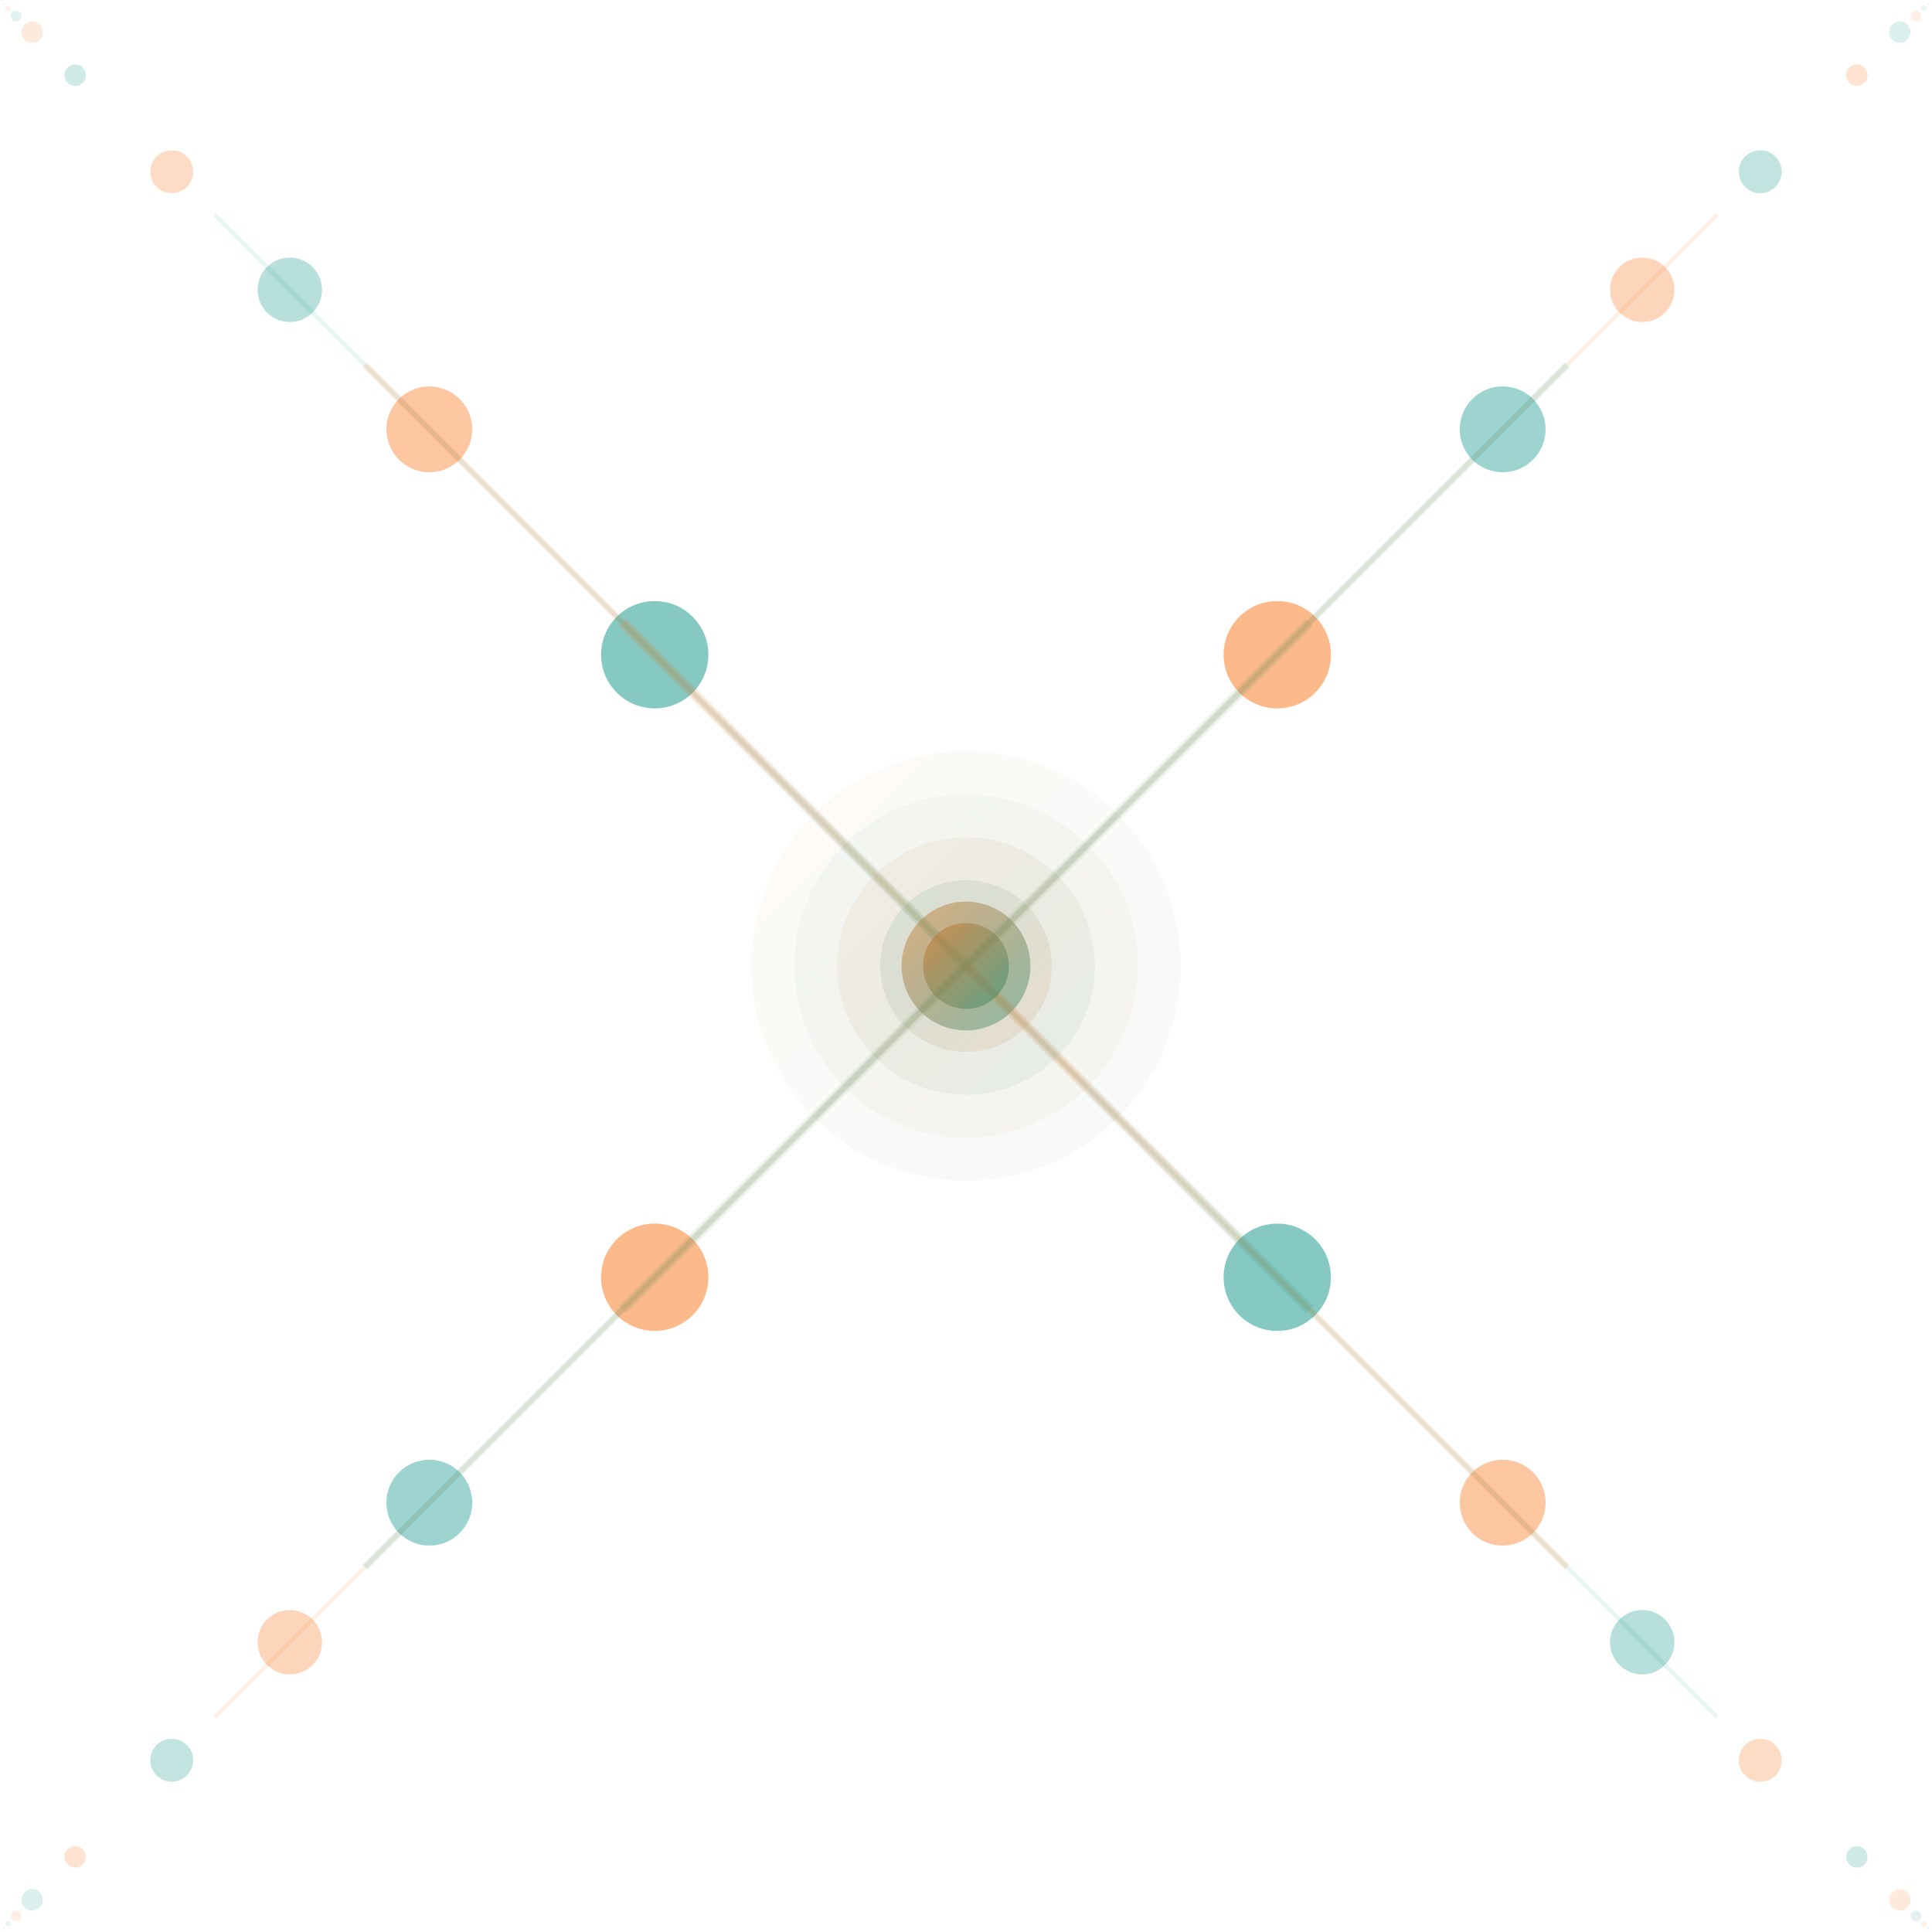
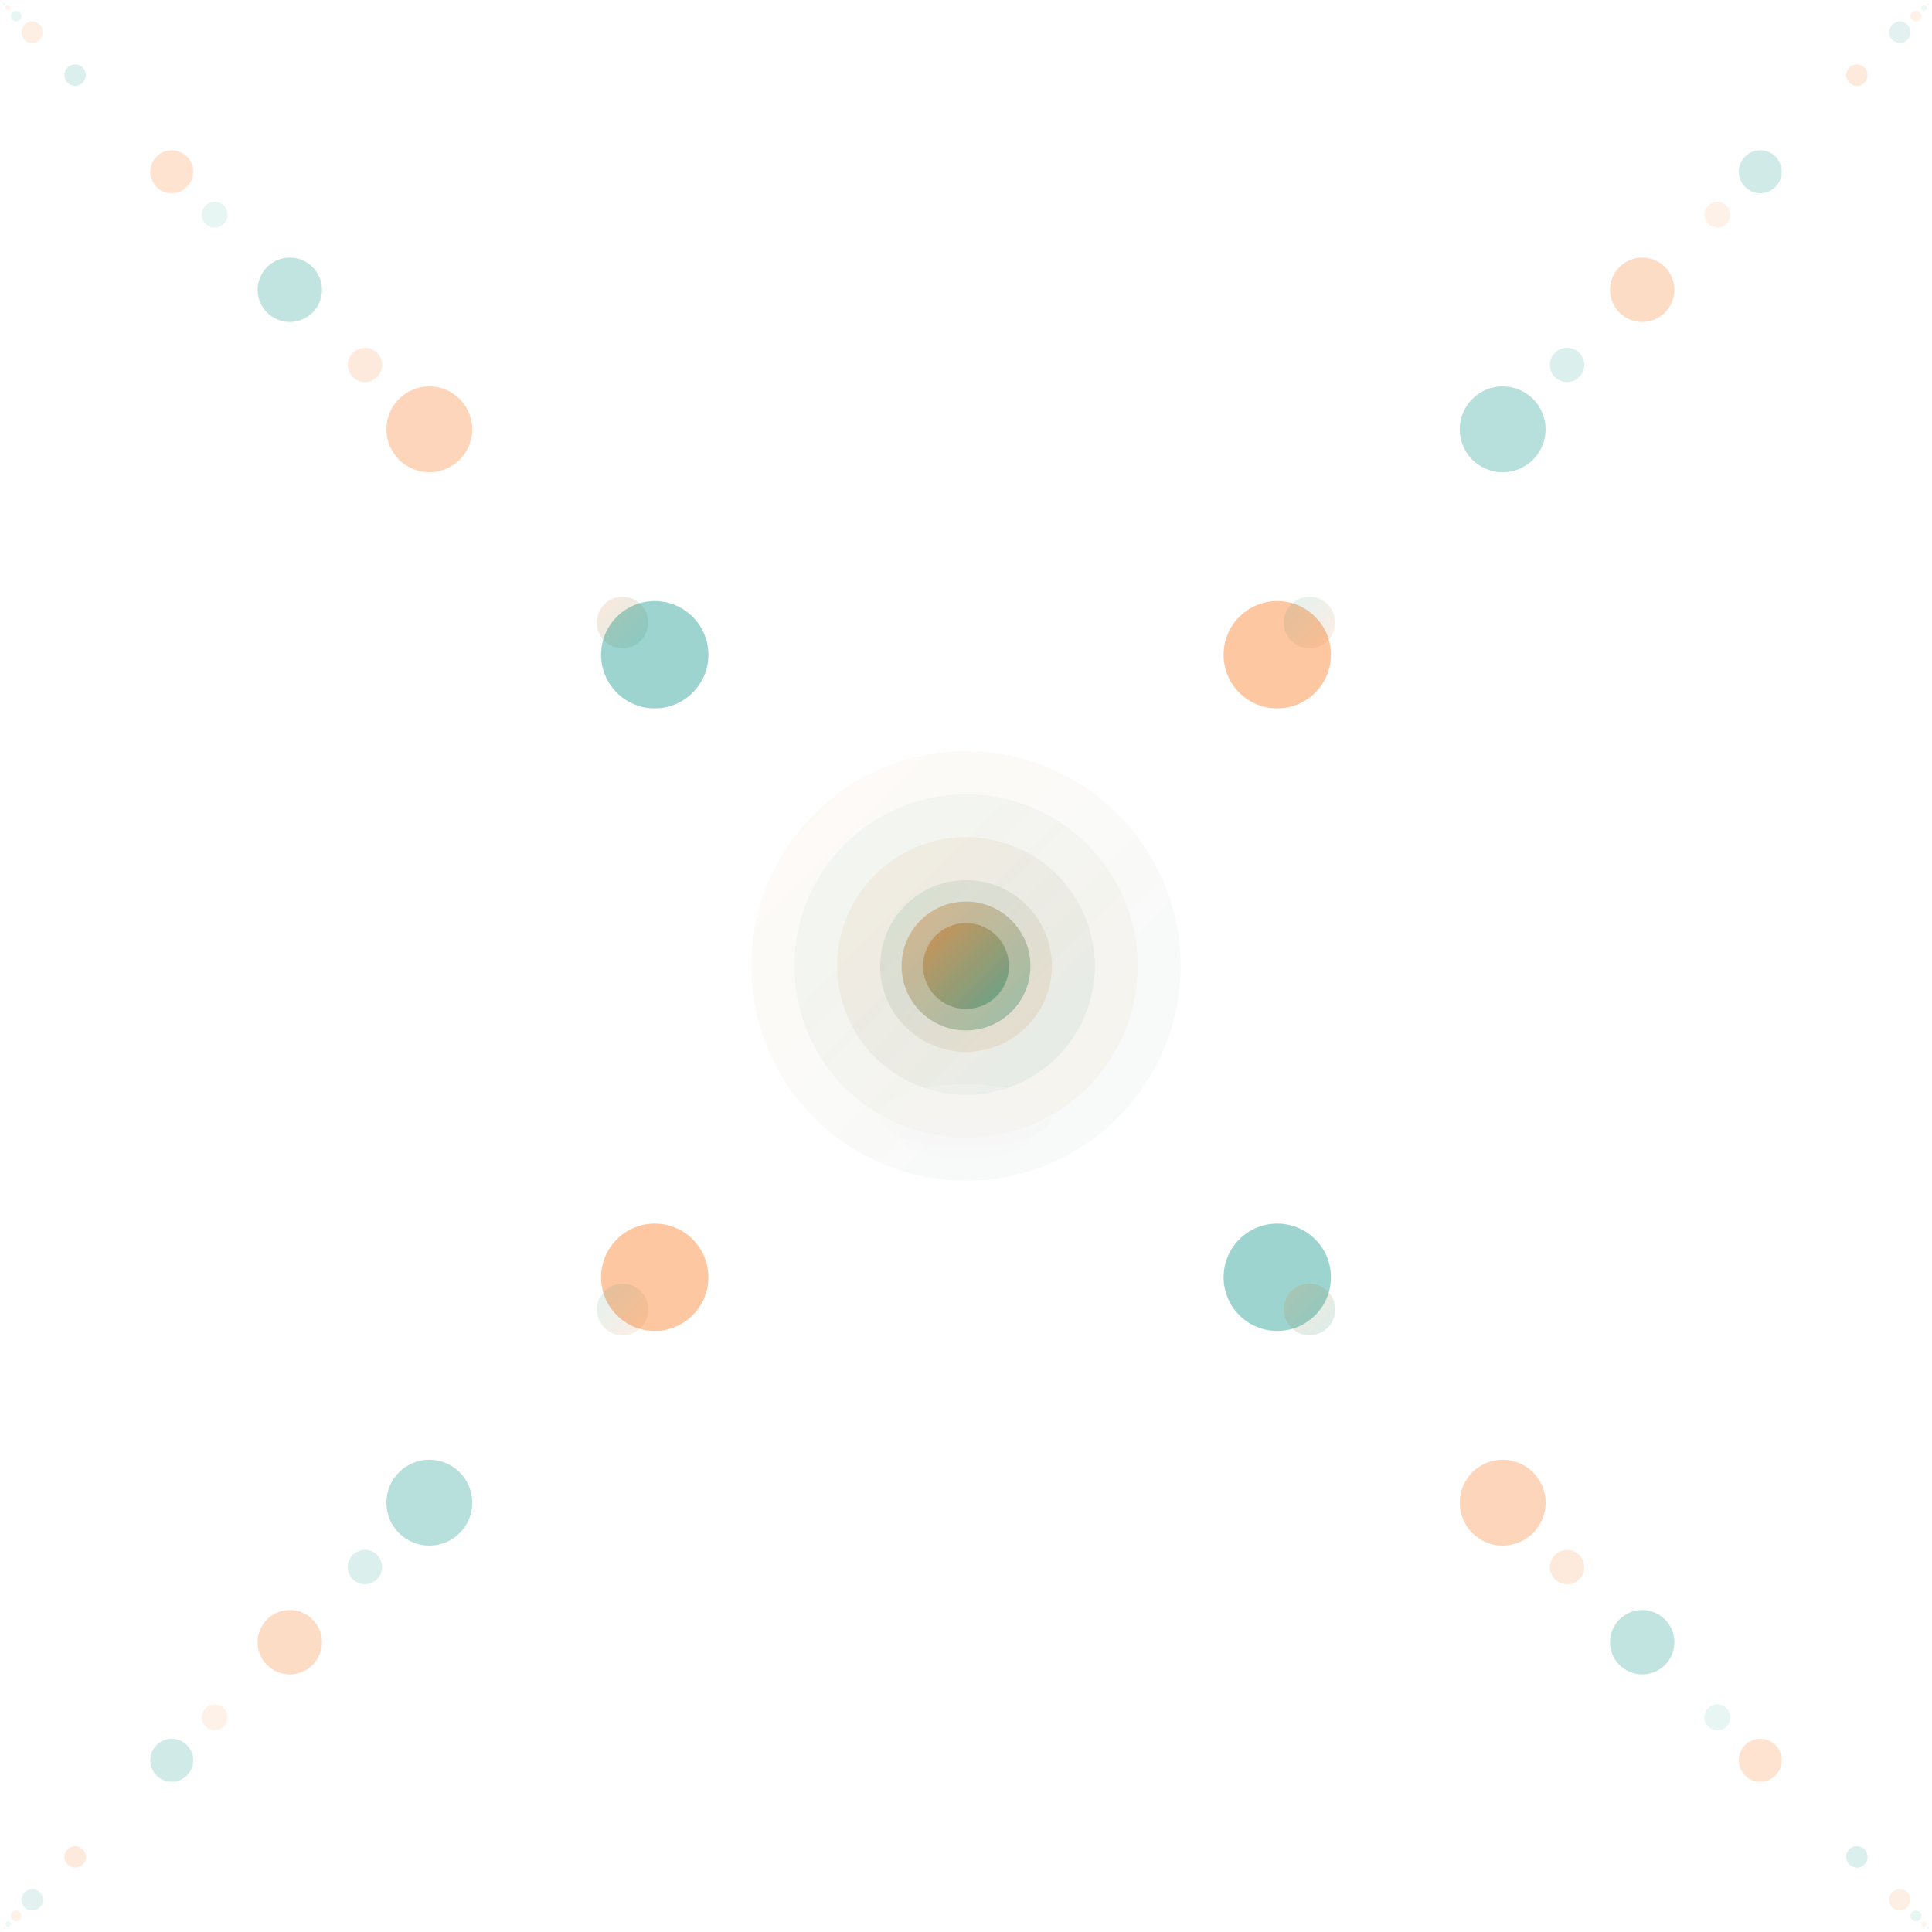
<svg xmlns="http://www.w3.org/2000/svg" width="90" height="90" viewBox="0 0 90 90" fill="none">
  <defs>
    <linearGradient id="designGradient1" x1="0%" y1="0%" x2="100%" y2="100%">
      <stop offset="0%" style="stop-color:#f97316;stop-opacity:0.8" />
      <stop offset="100%" style="stop-color:#0d9488;stop-opacity:0.8" />
    </linearGradient>
    <linearGradient id="designGradient2" x1="0%" y1="0%" x2="100%" y2="100%">
      <stop offset="0%" style="stop-color:#0d9488;stop-opacity:0.6" />
      <stop offset="100%" style="stop-color:#f97316;stop-opacity:0.6" />
    </linearGradient>
    <style>
      .fractal-square {
        transform-origin: 45px 45px;
      }
      
      .primary-rotate {
        animation: primaryRotate 140s linear infinite;
      }
      
      .secondary-rotate {
        animation: secondaryRotate 112s linear infinite reverse;
      }
      
      .tertiary-rotate {
        animation: tertiaryRotate 168s linear infinite;
      }
      
      .quaternary-rotate {
        animation: quaternaryRotate 200s linear infinite reverse;
      }
      
      .quinary-rotate {
        animation: quinaryRotate 240s linear infinite;
      }
      
      .senary-rotate {
        animation: senaryRotate 280s linear infinite reverse;
      }
      
      .septenary-rotate {
        animation: septenaryRotate 320s linear infinite;
      }
      
      .octonary-rotate {
        animation: octonaryRotate 360s linear infinite reverse;
      }
      
      .nonary-rotate {
        animation: nonaryRotate 300s linear infinite;
      }
      
      .denary-rotate {
        animation: denaryRotate 340s linear infinite reverse;
      }
      
      .floating {
        animation: float 48s ease-in-out infinite;
      }
      
      .floating:nth-child(2) {
        animation-delay: 12s;
      }
      
      .floating:nth-child(3) {
        animation-delay: 24s;
      }
      
      .pulse {
        animation: pulse 40s ease-in-out infinite;
      }
      
      .pulse:nth-child(2) {
        animation-delay: 10s;
      }
      
      .pulse:nth-child(3) {
        animation-delay: 20s;
      }
      
      .breathing {
        animation: breathing 60s ease-in-out infinite;
      }
      
      .glow {
        animation: glow 32s ease-in-out infinite;
      }
      
      @keyframes primaryRotate {
        0% {
          transform: rotate(0deg) scale(1);
        }
        50% {
          transform: rotate(180deg) scale(1.1);
        }
        100% {
          transform: rotate(360deg) scale(1);
        }
      }
      
      @keyframes secondaryRotate {
        0% {
          transform: rotate(0deg) scale(1.1);
        }
        50% {
          transform: rotate(-180deg) scale(0.9);
        }
        100% {
          transform: rotate(-360deg) scale(1.1);
        }
      }
      
      @keyframes tertiaryRotate {
        0% {
          transform: rotate(0deg) scale(0.9);
        }
        50% {
          transform: rotate(180deg) scale(1.2);
        }
        100% {
          transform: rotate(360deg) scale(0.9);
        }
      }
      
      @keyframes quaternaryRotate {
        0% {
          transform: rotate(0deg) scale(1.2);
        }
        50% {
          transform: rotate(-180deg) scale(0.8);
        }
        100% {
          transform: rotate(-360deg) scale(1.2);
        }
      }
      
      @keyframes quinaryRotate {
        0% {
          transform: rotate(0deg) scale(0.8);
        }
        50% {
          transform: rotate(180deg) scale(1.3);
        }
        100% {
          transform: rotate(360deg) scale(0.8);
        }
      }
      
      @keyframes senaryRotate {
        0% {
          transform: rotate(0deg) scale(1.3);
        }
        50% {
          transform: rotate(-180deg) scale(0.7);
        }
        100% {
          transform: rotate(-360deg) scale(1.3);
        }
      }
      
      @keyframes septenaryRotate {
        0% {
          transform: rotate(0deg) scale(0.6);
        }
        50% {
          transform: rotate(180deg) scale(1.4);
        }
        100% {
          transform: rotate(360deg) scale(0.6);
        }
      }
      
      @keyframes octonaryRotate {
        0% {
          transform: rotate(0deg) scale(1.4);
        }
        50% {
          transform: rotate(-180deg) scale(0.5);
        }
        100% {
          transform: rotate(-360deg) scale(1.4);
        }
      }
      
      @keyframes nonaryRotate {
        0% {
          transform: rotate(0deg) scale(0.5);
        }
        50% {
          transform: rotate(180deg) scale(1.5);
        }
        100% {
          transform: rotate(360deg) scale(0.5);
        }
      }
      
      @keyframes denaryRotate {
        0% {
          transform: rotate(0deg) scale(1.5);
        }
        50% {
          transform: rotate(-180deg) scale(0.4);
        }
        100% {
          transform: rotate(-360deg) scale(1.5);
        }
      }
      
      @keyframes float {
        0%, 100% {
          transform: translateY(0px);
          opacity: 0.4;
        }
        50% {
          transform: translateY(-6px);
          opacity: 0.8;
        }
      }
      
      @keyframes pulse {
        0%, 100% {
          transform: scale(1);
          opacity: 0.3;
        }
        50% {
          transform: scale(1.1);
          opacity: 0.7;
        }
      }
      
      @keyframes breathing {
        0%, 100% {
          transform: scale(1);
          opacity: 0.2;
        }
        50% {
          transform: scale(1.2);
          opacity: 0.6;
        }
      }
      
      @keyframes glow {
        0%, 100% {
          opacity: 0.3;
        }
        50% {
          opacity: 0.8;
        }
      }
    </style>
  </defs>
-   <circle cx="45" cy="45" r="3" fill="url(#designGradient1)" opacity="0.6" class="fractal-square primary-rotate" />
+   <circle cx="45" cy="45" r="3" fill="url(#designGradient1)" opacity="0.5" class="fractal-square primary-rotate" />
  <g class="fractal-square secondary-rotate">
-     <circle cx="30.5" cy="30.5" r="2.5" fill="#0d9488" opacity="0.5" class="floating" />
-     <circle cx="59.5" cy="30.5" r="2.5" fill="#f97316" opacity="0.5" class="floating" />
-     <circle cx="59.5" cy="59.5" r="2.5" fill="#0d9488" opacity="0.5" class="floating" />
-     <circle cx="30.5" cy="59.5" r="2.5" fill="#f97316" opacity="0.5" class="floating" />
+     <circle cx="30.5" cy="30.5" r="2.5" fill="#0d9488" opacity="0.4" class="floating" />
+     <circle cx="59.5" cy="30.5" r="2.5" fill="#f97316" opacity="0.4" class="floating" />
+     <circle cx="59.5" cy="59.5" r="2.5" fill="#0d9488" opacity="0.4" class="floating" />
+     <circle cx="30.5" cy="59.5" r="2.5" fill="#f97316" opacity="0.4" class="floating" />
  </g>
  <g class="fractal-square tertiary-rotate">
-     <circle cx="20" cy="20" r="2" fill="#f97316" opacity="0.4" class="pulse" />
-     <circle cx="70" cy="20" r="2" fill="#0d9488" opacity="0.4" class="pulse" />
-     <circle cx="70" cy="70" r="2" fill="#f97316" opacity="0.4" class="pulse" />
-     <circle cx="20" cy="70" r="2" fill="#0d9488" opacity="0.4" class="pulse" />
+     <circle cx="20" cy="20" r="2" fill="#f97316" opacity="0.3" class="pulse" />
+     <circle cx="70" cy="20" r="2" fill="#0d9488" opacity="0.3" class="pulse" />
+     <circle cx="70" cy="70" r="2" fill="#f97316" opacity="0.3" class="pulse" />
+     <circle cx="20" cy="70" r="2" fill="#0d9488" opacity="0.3" class="pulse" />
  </g>
  <g class="fractal-square quaternary-rotate">
-     <circle cx="13.5" cy="13.5" r="1.5" fill="#0d9488" opacity="0.3" class="floating" />
-     <circle cx="76.5" cy="13.5" r="1.5" fill="#f97316" opacity="0.3" class="floating" />
-     <circle cx="76.5" cy="76.5" r="1.5" fill="#0d9488" opacity="0.3" class="floating" />
-     <circle cx="13.5" cy="76.5" r="1.5" fill="#f97316" opacity="0.3" class="floating" />
+     <circle cx="13.5" cy="13.5" r="1.5" fill="#0d9488" opacity="0.25" class="floating" />
+     <circle cx="76.5" cy="13.5" r="1.5" fill="#f97316" opacity="0.25" class="floating" />
+     <circle cx="76.5" cy="76.5" r="1.5" fill="#0d9488" opacity="0.25" class="floating" />
+     <circle cx="13.5" cy="76.5" r="1.5" fill="#f97316" opacity="0.25" class="floating" />
  </g>
  <g class="fractal-square quinary-rotate">
-     <circle cx="8" cy="8" r="1" fill="#f97316" opacity="0.25" class="pulse" />
-     <circle cx="82" cy="8" r="1" fill="#0d9488" opacity="0.25" class="pulse" />
-     <circle cx="82" cy="82" r="1" fill="#f97316" opacity="0.25" class="pulse" />
-     <circle cx="8" cy="82" r="1" fill="#0d9488" opacity="0.25" class="pulse" />
+     <circle cx="8" cy="8" r="1" fill="#f97316" opacity="0.2" class="pulse" />
+     <circle cx="82" cy="8" r="1" fill="#0d9488" opacity="0.2" class="pulse" />
+     <circle cx="82" cy="82" r="1" fill="#f97316" opacity="0.2" class="pulse" />
+     <circle cx="8" cy="82" r="1" fill="#0d9488" opacity="0.2" class="pulse" />
  </g>
  <g class="fractal-square senary-rotate">
-     <circle cx="3.5" cy="3.5" r="0.5" fill="#0d9488" opacity="0.2" class="breathing" />
-     <circle cx="86.5" cy="3.5" r="0.5" fill="#f97316" opacity="0.2" class="breathing" />
-     <circle cx="86.5" cy="86.5" r="0.5" fill="#0d9488" opacity="0.2" class="breathing" />
-     <circle cx="3.5" cy="86.5" r="0.5" fill="#f97316" opacity="0.2" class="breathing" />
+     <circle cx="3.5" cy="3.5" r="0.5" fill="#0d9488" opacity="0.15" class="breathing" />
+     <circle cx="86.5" cy="3.5" r="0.5" fill="#f97316" opacity="0.15" class="breathing" />
+     <circle cx="86.5" cy="86.5" r="0.5" fill="#0d9488" opacity="0.15" class="breathing" />
+     <circle cx="3.5" cy="86.5" r="0.5" fill="#f97316" opacity="0.15" class="breathing" />
  </g>
  <g class="fractal-square septenary-rotate">
-     <circle cx="1.5" cy="1.5" r="0.5" fill="#f97316" opacity="0.15" class="floating" />
-     <circle cx="88.5" cy="1.5" r="0.5" fill="#0d9488" opacity="0.15" class="floating" />
-     <circle cx="88.5" cy="88.5" r="0.5" fill="#f97316" opacity="0.15" class="floating" />
-     <circle cx="1.5" cy="88.5" r="0.5" fill="#0d9488" opacity="0.15" class="floating" />
+     <circle cx="1.5" cy="1.5" r="0.5" fill="#f97316" opacity="0.12" class="floating" />
+     <circle cx="88.5" cy="1.5" r="0.5" fill="#0d9488" opacity="0.12" class="floating" />
+     <circle cx="88.5" cy="88.5" r="0.5" fill="#f97316" opacity="0.12" class="floating" />
+     <circle cx="1.5" cy="88.5" r="0.5" fill="#0d9488" opacity="0.12" class="floating" />
  </g>
  <g class="fractal-square octonary-rotate">
-     <circle cx="0.75" cy="0.75" r="0.25" fill="#0d9488" opacity="0.12" class="pulse" />
-     <circle cx="89.25" cy="0.75" r="0.25" fill="#f97316" opacity="0.12" class="pulse" />
-     <circle cx="89.25" cy="89.25" r="0.25" fill="#0d9488" opacity="0.12" class="pulse" />
-     <circle cx="0.75" cy="89.25" r="0.25" fill="#f97316" opacity="0.12" class="pulse" />
+     <circle cx="0.75" cy="0.75" r="0.25" fill="#0d9488" opacity="0.1" class="pulse" />
+     <circle cx="89.25" cy="0.75" r="0.25" fill="#f97316" opacity="0.1" class="pulse" />
+     <circle cx="89.25" cy="89.25" r="0.25" fill="#0d9488" opacity="0.1" class="pulse" />
+     <circle cx="0.75" cy="89.25" r="0.25" fill="#f97316" opacity="0.1" class="pulse" />
  </g>
  <g class="fractal-square nonary-rotate">
-     <circle cx="0.375" cy="0.375" r="0.125" fill="#f97316" opacity="0.1" class="breathing" />
-     <circle cx="89.625" cy="0.375" r="0.125" fill="#0d9488" opacity="0.1" class="breathing" />
-     <circle cx="89.625" cy="89.625" r="0.125" fill="#f97316" opacity="0.1" class="breathing" />
-     <circle cx="0.375" cy="89.625" r="0.125" fill="#0d9488" opacity="0.1" class="breathing" />
+     <circle cx="0.375" cy="0.375" r="0.125" fill="#f97316" opacity="0.08" class="breathing" />
+     <circle cx="89.625" cy="0.375" r="0.125" fill="#0d9488" opacity="0.08" class="breathing" />
+     <circle cx="89.625" cy="89.625" r="0.125" fill="#f97316" opacity="0.08" class="breathing" />
+     <circle cx="0.375" cy="89.625" r="0.125" fill="#0d9488" opacity="0.08" class="breathing" />
  </g>
  <g class="fractal-square denary-rotate">
-     <circle cx="0.188" cy="0.188" r="0.062" fill="#0d9488" opacity="0.08" class="floating" />
-     <circle cx="89.812" cy="0.188" r="0.062" fill="#f97316" opacity="0.08" class="floating" />
-     <circle cx="89.812" cy="89.812" r="0.062" fill="#0d9488" opacity="0.08" class="floating" />
-     <circle cx="0.188" cy="89.812" r="0.062" fill="#f97316" opacity="0.08" class="floating" />
+     <circle cx="0.188" cy="0.188" r="0.062" fill="#0d9488" opacity="0.06" class="floating" />
+     <circle cx="89.812" cy="0.188" r="0.062" fill="#f97316" opacity="0.06" class="floating" />
+     <circle cx="89.812" cy="89.812" r="0.062" fill="#0d9488" opacity="0.06" class="floating" />
+     <circle cx="0.188" cy="89.812" r="0.062" fill="#f97316" opacity="0.06" class="floating" />
  </g>
  <g class="fractal-square primary-rotate">
-     <circle cx="0.094" cy="0.094" r="0.031" fill="#f97316" opacity="0.06" class="pulse" />
-     <circle cx="89.906" cy="0.094" r="0.031" fill="#0d9488" opacity="0.06" class="pulse" />
-     <circle cx="89.906" cy="89.906" r="0.031" fill="#f97316" opacity="0.06" class="pulse" />
-     <circle cx="0.094" cy="89.906" r="0.031" fill="#0d9488" opacity="0.06" class="pulse" />
+     <circle cx="0.094" cy="0.094" r="0.031" fill="#f97316" opacity="0.05" class="pulse" />
+     <circle cx="89.906" cy="0.094" r="0.031" fill="#0d9488" opacity="0.05" class="pulse" />
+     <circle cx="89.906" cy="89.906" r="0.031" fill="#f97316" opacity="0.05" class="pulse" />
+     <circle cx="0.094" cy="89.906" r="0.031" fill="#0d9488" opacity="0.05" class="pulse" />
  </g>
  <g class="fractal-square secondary-rotate">
-     <circle cx="0.047" cy="0.047" r="0.016" fill="url(#designGradient1)" opacity="0.05" class="glow" />
-     <circle cx="89.953" cy="0.047" r="0.016" fill="url(#designGradient2)" opacity="0.05" class="glow" />
-     <circle cx="89.953" cy="89.953" r="0.016" fill="url(#designGradient1)" opacity="0.05" class="glow" />
-     <circle cx="0.047" cy="89.953" r="0.016" fill="url(#designGradient2)" opacity="0.05" class="glow" />
+     <circle cx="0.047" cy="0.047" r="0.016" fill="url(#designGradient1)" opacity="0.04" class="glow" />
+     <circle cx="89.953" cy="0.047" r="0.016" fill="url(#designGradient2)" opacity="0.04" class="glow" />
+     <circle cx="89.953" cy="89.953" r="0.016" fill="url(#designGradient1)" opacity="0.04" class="glow" />
+     <circle cx="0.047" cy="89.953" r="0.016" fill="url(#designGradient2)" opacity="0.04" class="glow" />
  </g>
  <g class="fractal-square tertiary-rotate">
-     <circle cx="0.023" cy="0.023" r="0.008" fill="#f97316" opacity="0.04" class="breathing" />
-     <circle cx="89.977" cy="0.023" r="0.008" fill="#0d9488" opacity="0.04" class="breathing" />
-     <circle cx="89.977" cy="89.977" r="0.008" fill="#f97316" opacity="0.04" class="breathing" />
-     <circle cx="0.023" cy="89.977" r="0.008" fill="#0d9488" opacity="0.04" class="breathing" />
-   </g>
-   <line x1="45" y1="45" x2="29" y2="29" stroke="url(#designGradient1)" stroke-width="0.5" opacity="0.2" />
-   <line x1="45" y1="45" x2="61" y2="29" stroke="url(#designGradient2)" stroke-width="0.5" opacity="0.2" />
-   <line x1="45" y1="45" x2="61" y2="61" stroke="url(#designGradient1)" stroke-width="0.5" opacity="0.2" />
-   <line x1="45" y1="45" x2="29" y2="61" stroke="url(#designGradient2)" stroke-width="0.5" opacity="0.2" />
-   <line x1="45" y1="45" x2="17" y2="17" stroke="#f97316" stroke-width="0.3" opacity="0.15" />
-   <line x1="45" y1="45" x2="73" y2="17" stroke="#0d9488" stroke-width="0.3" opacity="0.15" />
-   <line x1="45" y1="45" x2="73" y2="73" stroke="#f97316" stroke-width="0.3" opacity="0.15" />
-   <line x1="45" y1="45" x2="17" y2="73" stroke="#0d9488" stroke-width="0.3" opacity="0.15" />
-   <line x1="45" y1="45" x2="10" y2="10" stroke="#0d9488" stroke-width="0.2" opacity="0.1" />
-   <line x1="45" y1="45" x2="80" y2="10" stroke="#f97316" stroke-width="0.2" opacity="0.1" />
-   <line x1="45" y1="45" x2="80" y2="80" stroke="#0d9488" stroke-width="0.2" opacity="0.1" />
-   <line x1="45" y1="45" x2="10" y2="80" stroke="#f97316" stroke-width="0.2" opacity="0.1" />
+     <circle cx="0.023" cy="0.023" r="0.008" fill="#f97316" opacity="0.03" class="breathing" />
+     <circle cx="89.977" cy="0.023" r="0.008" fill="#0d9488" opacity="0.03" class="breathing" />
+     <circle cx="89.977" cy="89.977" r="0.008" fill="#f97316" opacity="0.03" class="breathing" />
+     <circle cx="0.023" cy="89.977" r="0.008" fill="#0d9488" opacity="0.03" class="breathing" />
+   </g>
+   <g class="fractal-square secondary-rotate">
+     <circle cx="29" cy="29" r="1.2" fill="url(#designGradient1)" opacity="0.2" class="pulse" />
+     <circle cx="61" cy="29" r="1.2" fill="url(#designGradient2)" opacity="0.2" class="pulse" />
+     <circle cx="61" cy="61" r="1.2" fill="url(#designGradient1)" opacity="0.2" class="pulse" />
+     <circle cx="29" cy="61" r="1.2" fill="url(#designGradient2)" opacity="0.2" class="pulse" />
+   </g>
+   <g class="fractal-square tertiary-rotate">
+     <circle cx="17" cy="17" r="0.8" fill="#f97316" opacity="0.15" class="floating" />
+     <circle cx="73" cy="17" r="0.8" fill="#0d9488" opacity="0.15" class="floating" />
+     <circle cx="73" cy="73" r="0.8" fill="#f97316" opacity="0.15" class="floating" />
+     <circle cx="17" cy="73" r="0.8" fill="#0d9488" opacity="0.15" class="floating" />
+   </g>
+   <g class="fractal-square quaternary-rotate">
+     <circle cx="10" cy="10" r="0.6" fill="#0d9488" opacity="0.1" class="breathing" />
+     <circle cx="80" cy="10" r="0.6" fill="#f97316" opacity="0.1" class="breathing" />
+     <circle cx="80" cy="80" r="0.6" fill="#0d9488" opacity="0.1" class="breathing" />
+     <circle cx="10" cy="80" r="0.6" fill="#f97316" opacity="0.1" class="breathing" />
+   </g>
  <circle cx="45" cy="45" r="2" fill="url(#designGradient1)" opacity="0.7" class="pulse" />
  <circle cx="45" cy="45" r="4" fill="url(#designGradient2)" opacity="0.2" class="pulse" />
  <circle cx="45" cy="45" r="6" fill="url(#designGradient1)" opacity="0.1" class="breathing" />
  <circle cx="45" cy="45" r="8" fill="url(#designGradient2)" opacity="0.08" class="glow" />
  <circle cx="45" cy="45" r="10" fill="url(#designGradient1)" opacity="0.05" class="breathing" />
+   <ellipse cx="45" cy="52" rx="4" ry="1.5" fill="#f5f5f5" opacity="0.3" class="breathing" />
+   <ellipse cx="45" cy="53" rx="3" ry="1" fill="#f5f5f5" opacity="0.2" class="breathing" />
</svg>
